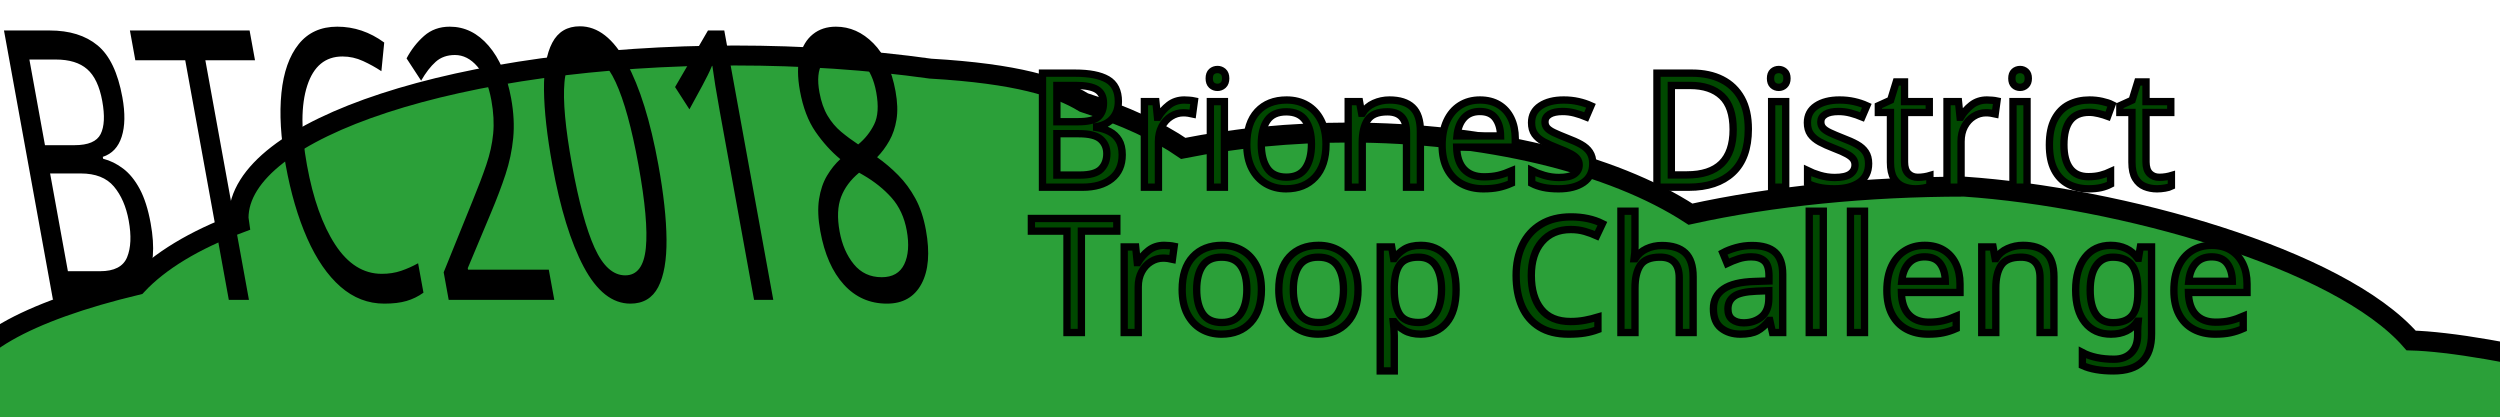
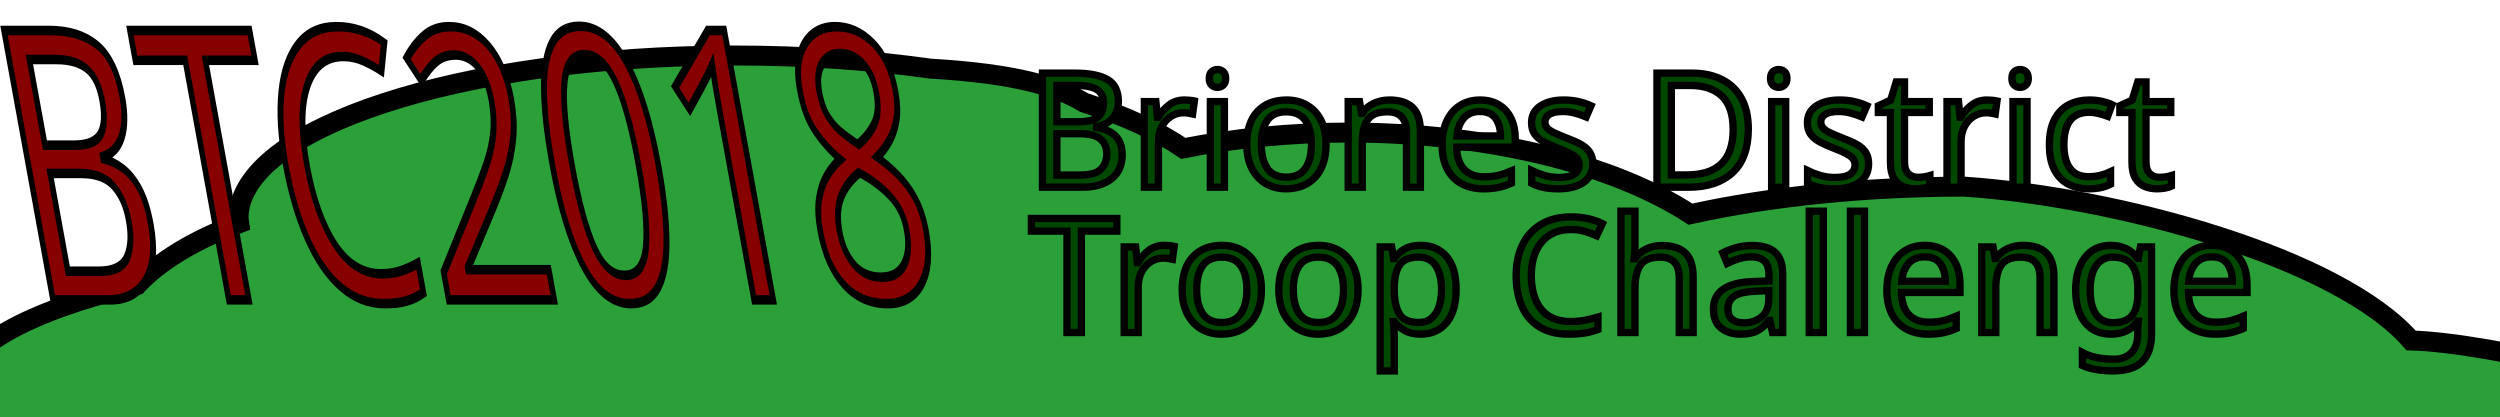
<svg xmlns="http://www.w3.org/2000/svg" width="1200" height="200" viewBox="0 0 1200 200" id="svg2" version="1.1">
  <defs id="defs4" />
  <g id="layer1" transform="translate(0,-852.3622)">
    <path style="fill:#2ba039;fill-opacity:1;stroke:#000000;stroke-width:9.576;stroke-linecap:round;stroke-miterlimit:4;stroke-dasharray:none;stroke-opacity:1;paint-order:fill markers stroke" d="M 352.857 26.641 A 238.36 78.003 0 0 0 114.498 104.643 A 238.36 78.003 0 0 0 114.77 107.15 A 175.564 77.35 0 0 0 65.812 136.789 C 12.456 149.556 -19.227 167.273 -19.363 186.242 C -19.361 224.444 106.598 255.412 261.975 255.412 C 345.846 255.391 425.306 246.169 478.686 230.264 C 492.445 229.527 505.96 228.539 519.117 227.305 C 555.129 240.99 600.386 248.488 647.121 248.514 C 696.614 248.477 744.343 240.063 781.182 224.877 C 812.31 234.5 850.723 241.166 892.367 244.176 C 925.167 264.051 986.327 276.335 1052.607 276.354 C 1154.553 276.353 1292.755 245.815 1292.754 210.635 C 1293.923 185.484 1193.14 164.387 1157.33 163.428 C 1122.748 123.713 1016.792 94.629 942.916 89.586 C 896.096 89.599 850.339 94.2 811.428 102.803 C 773.763 78.256 712.491 63.644 647.121 63.621 C 619.832 63.667 592.915 66.269 567.973 71.227 A 238.36 78.003 0 0 0 520.262 49.205 C 507.937 41.692 488.196 35.367 446.607 32.943 A 238.36 78.003 0 0 0 352.857 26.641 z " transform="translate(0,852.3622)" id="path4485" />
    <text xml:space="preserve" style="font-style:normal;font-variant:normal;font-weight:normal;font-stretch:normal;font-size:76.668px;line-height:91%;font-family:'Arial Black';-inkscape-font-specification:'Arial Black, ';text-align:center;letter-spacing:0px;word-spacing:0px;text-anchor:middle;fill:#004800;fill-opacity:1;stroke:#000000;stroke-width:3.52;stroke-linecap:butt;stroke-linejoin:miter;stroke-miterlimit:4;stroke-dasharray:none;stroke-opacity:1" x="838.23" y="942.223" id="text4136">
      <tspan id="tspan4138" x="838.23" y="942.223" style="font-style:normal;font-variant:normal;font-weight:normal;font-stretch:normal;line-height:91%;font-family:'Arial Black';-inkscape-font-specification:'Arial Black, ';text-align:center;text-anchor:middle;fill:#004800;fill-opacity:1;stroke:#000000;stroke-width:3.52;stroke-miterlimit:4;stroke-dasharray:none;stroke-opacity:1">Briones District</tspan>
      <tspan x="838.23" y="1011.991" style="font-style:normal;font-variant:normal;font-weight:normal;font-stretch:normal;line-height:91%;font-family:'Arial Black';-inkscape-font-specification:'Arial Black, ';text-align:center;text-anchor:middle;fill:#004800;fill-opacity:1;stroke:#000000;stroke-width:3.52;stroke-miterlimit:4;stroke-dasharray:none;stroke-opacity:1" id="tspan4146">Troop Challenge</tspan>
    </text>
-     <text xml:space="preserve" style="font-style:normal;font-variant:normal;font-weight:normal;font-stretch:normal;font-size:139.455px;line-height:125%;font-family:'Airstrike Bold';-inkscape-font-specification:'Airstrike Bold, ';letter-spacing:0px;word-spacing:0px;fill:#000000;fill-opacity:1;stroke:none;stroke-width:1px;stroke-linecap:butt;stroke-linejoin:miter;stroke-opacity:1" x="-215.873" y="767.124" id="text4148" transform="matrix(0.7699739,0,0.2362424,1.298745,0,0)">
-       <tspan id="tspan4150" x="-215.873" y="767.124" style="font-style:normal;font-variant:normal;font-weight:normal;font-stretch:normal;font-family:Airstrike;-inkscape-font-specification:Airstrike">BTC2018 </tspan>
+     <text xml:space="preserve" style="font-style:normal;font-variant:normal;font-weight:normal;font-stretch:normal;font-size:139.455px;line-height:125%;font-family:'Airstrike Bold';-inkscape-font-specification:'Airstrike Bold, ';letter-spacing:0px;word-spacing:0px;fill:#860000;fill-opacity:1;stroke:#000000;stroke-width:3.52;stroke-linecap:butt;stroke-linejoin:miter;stroke-opacity:1;stroke-miterlimit:4;stroke-dasharray:none" x="-215.873" y="767.124" id="text4148" transform="matrix(0.7699739,0,0.2362424,1.298745,0,0)">
+       <tspan id="tspan4150" x="-215.873" y="767.124" style="font-style:normal;font-variant:normal;font-weight:normal;font-stretch:normal;font-family:Airstrike;-inkscape-font-specification:Airstrike;fill:#860000;fill-opacity:1;stroke:#000000;stroke-opacity:1;stroke-width:3.52;stroke-miterlimit:4;stroke-dasharray:none">BTC2018 </tspan>
    </text>
  </g>
</svg>
